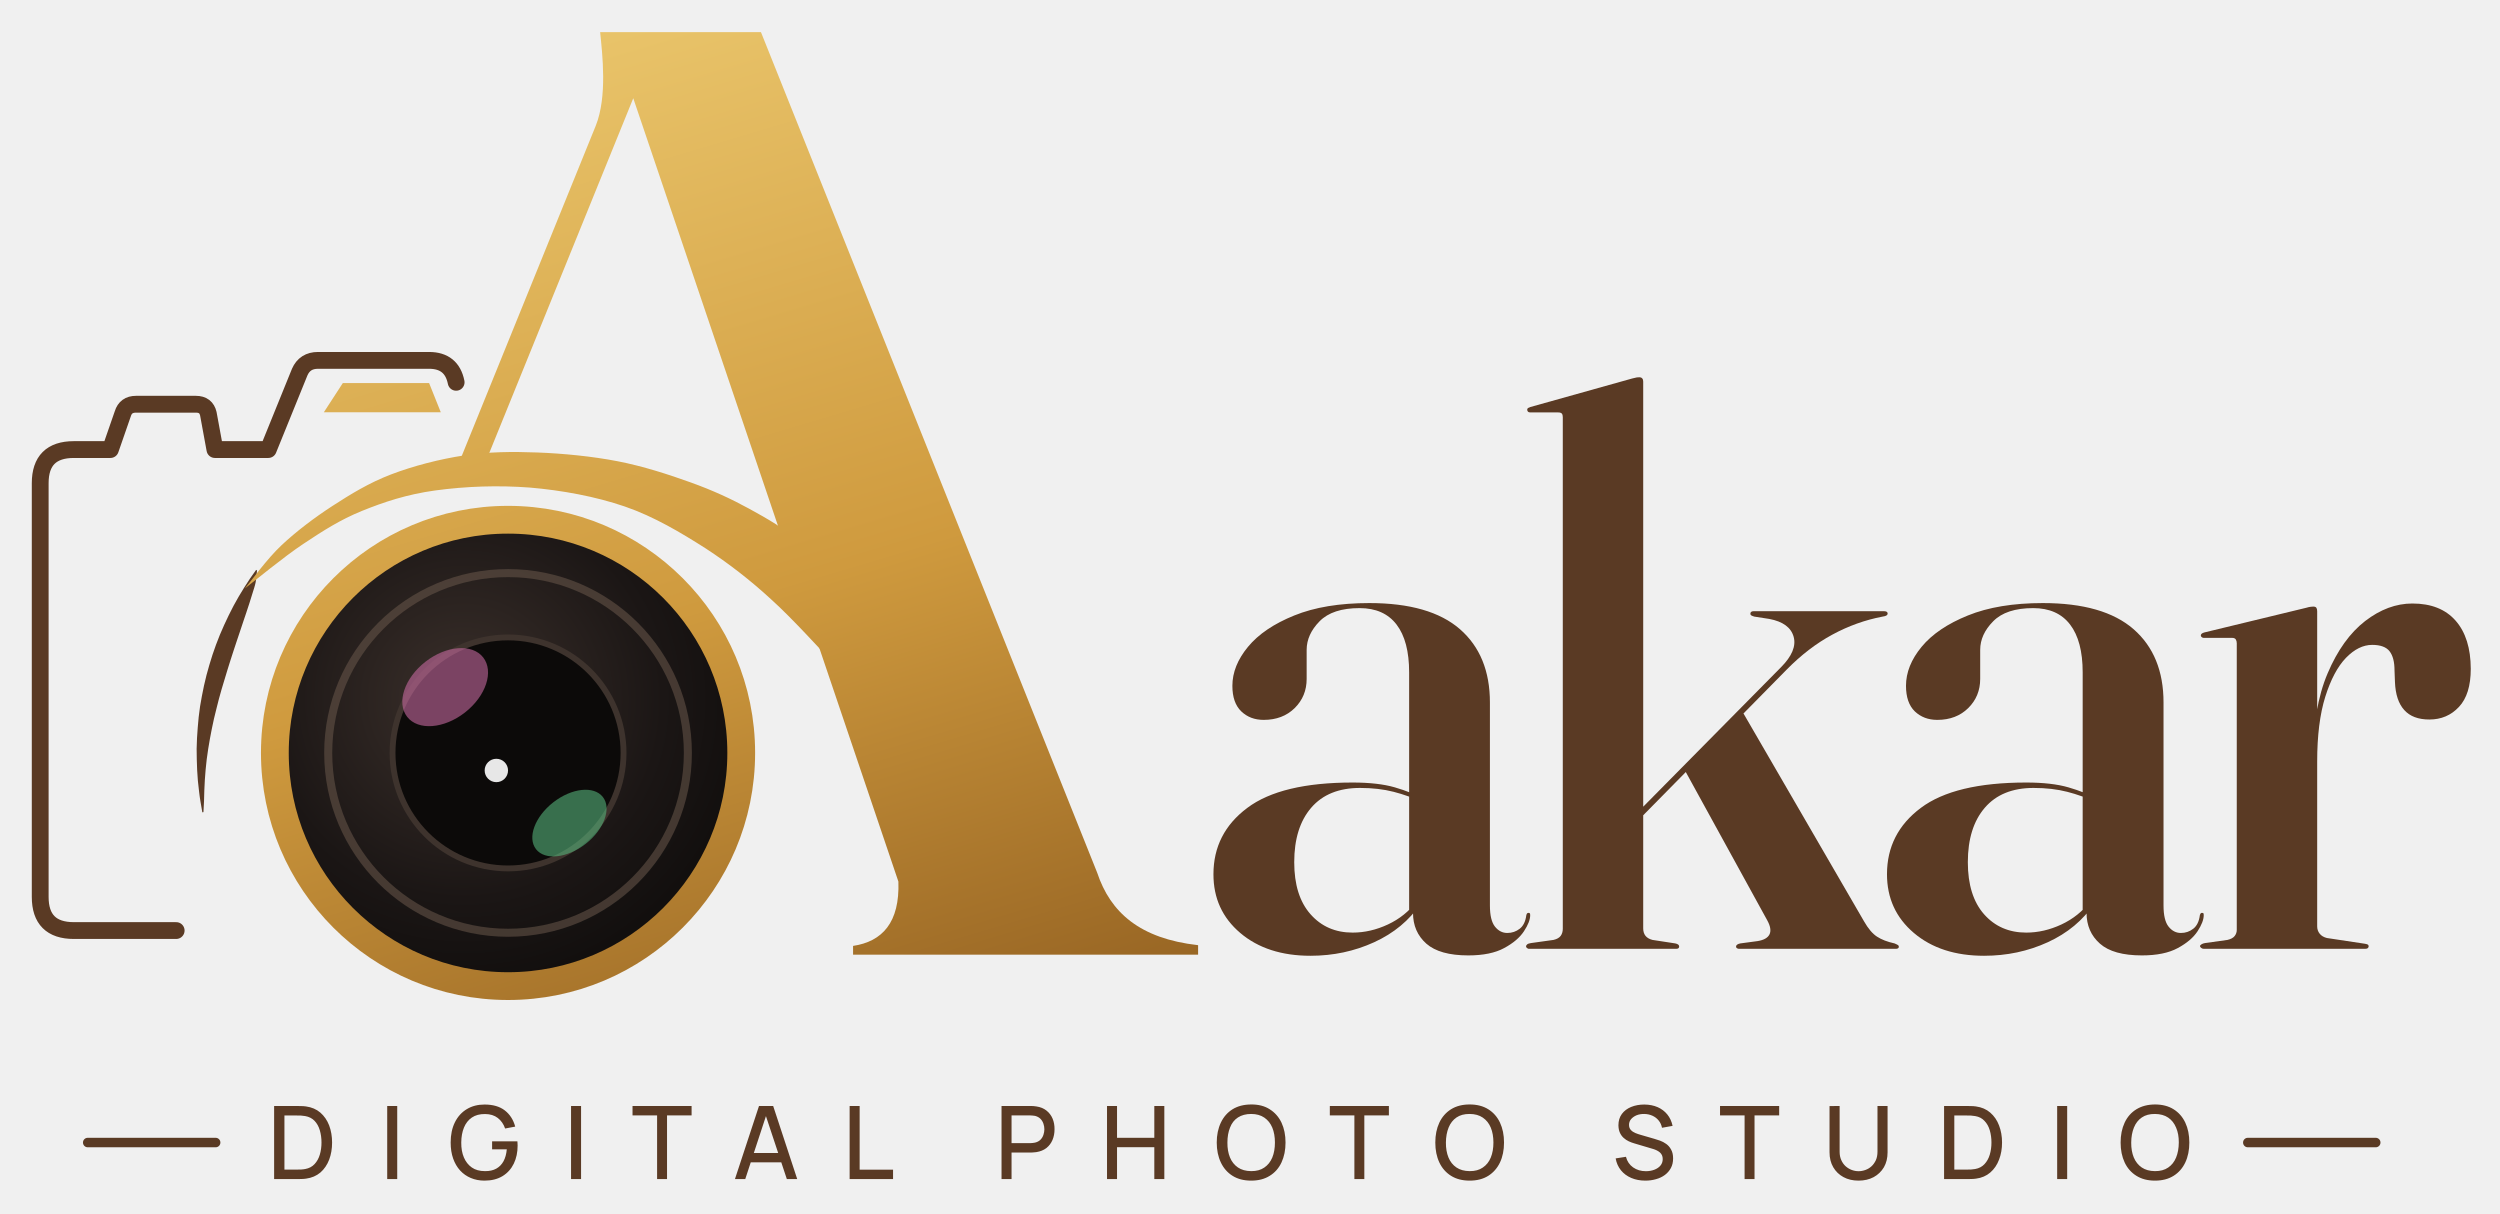
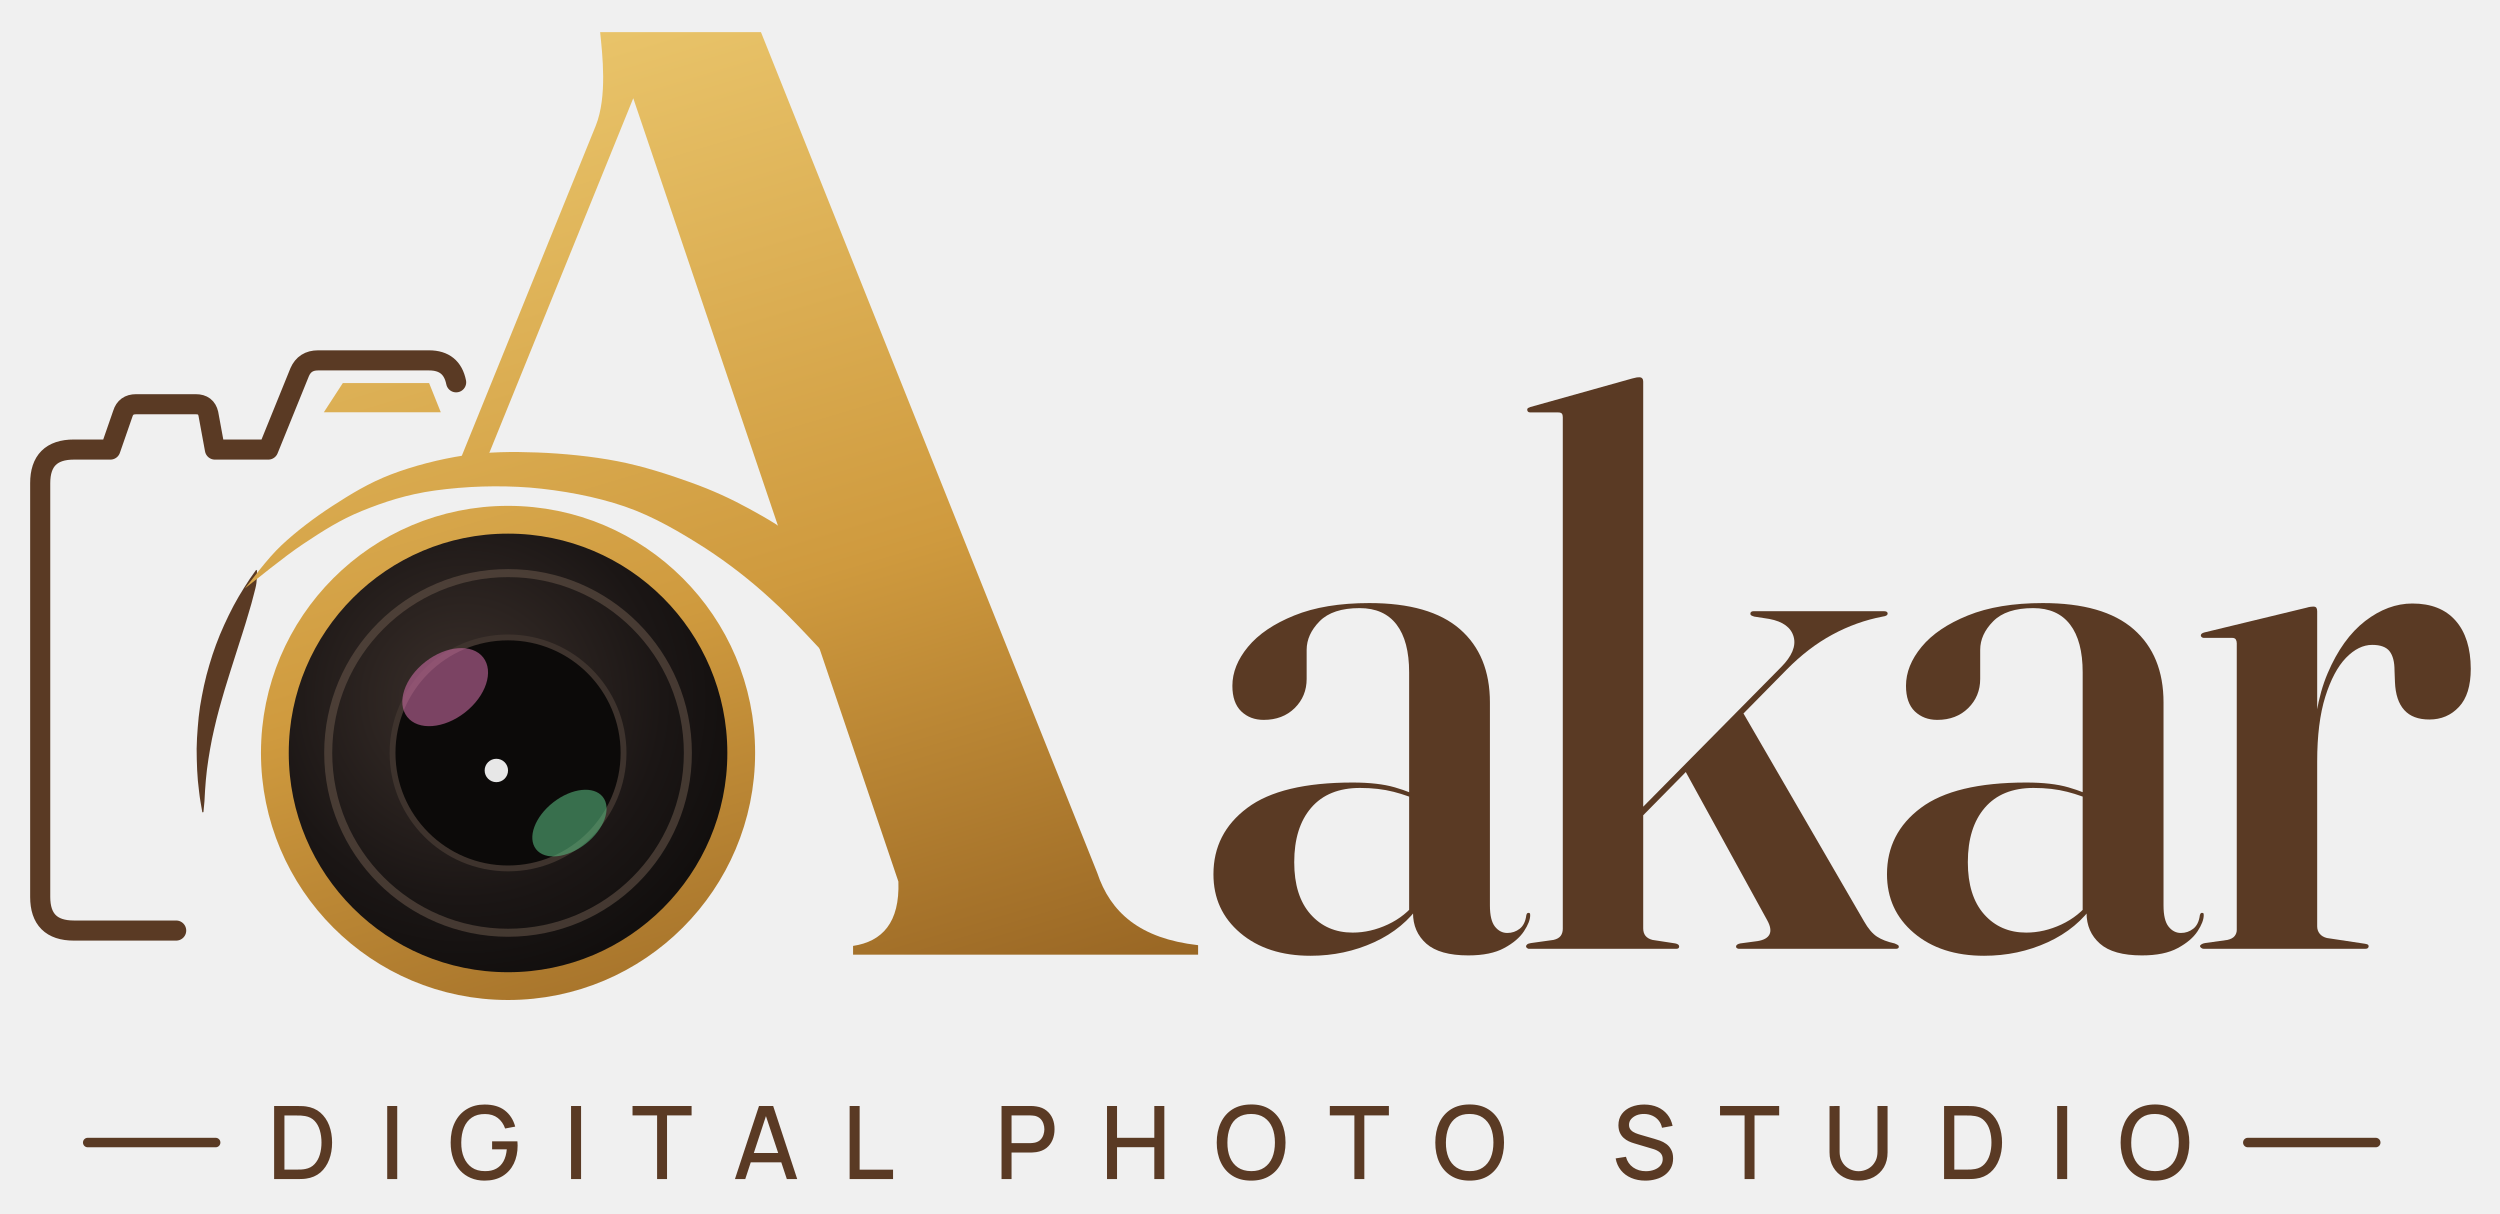
<svg xmlns="http://www.w3.org/2000/svg" width="342" height="166" role="img" viewBox="2.5 11 342 166">
  <defs>
    <radialGradient id="glass" cx=".4" cy=".38" r=".75">
      <stop offset="0" stop-color="#3b302b" />
      <stop offset=".6" stop-color="#1b1615" />
      <stop offset="1" stop-color="#0d0b0a" />
    </radialGradient>
    <linearGradient id="gold" x1="86" x2="132" y1="14" y2="168" gradientUnits="userSpaceOnUse">
      <stop offset="0" stop-color="#e9c46a" />
      <stop offset=".5" stop-color="#cf9a3e" />
      <stop offset="1" stop-color="#8c5a1e" />
    </linearGradient>
  </defs>
  <g id="camera" class="camera">
-     <path fill="none" stroke="#5a3a24" stroke-linecap="round" stroke-linejoin="round" stroke-width="2.3" d="M26.6 138.3h-14q-4.6 0-4.6-4.6V77.1q0-4.6 4.6-4.6h5l1.7-4.9q.4-1.3 1.8-1.3h8.2q1.4 0 1.7 1.3l.9 4.9h7.3l4.3-10.6q.7-1.6 2.5-1.6h15.2q3.1 0 3.7 3" class="camera-body" />
-     <path fill="#5a3a24" d="M37.54 88.96c-.14.2-.57.79-.84 1.19q-.41.6-.79 1.22l-.76 1.25-.71 1.27q-.34.64-.66 1.3a53 53 0 0 0-1.2 2.65l-.53 1.36q-.25.68-.48 1.37t-.43 1.39a37 37 0 0 0-.73 2.82q-.16.7-.29 1.43a33 33 0 0 0-.44 2.88 70 70 0 0 0-.23 2.9q-.04.72-.05 1.45a71 71 0 0 0 .07 2.91q.03.73.1 1.46.06.72.16 1.44.08.73.2 1.44l.25 1.44.15-.03.08-1.48.04-1.46q.02-.72.07-1.44.04-.72.11-1.43l.15-1.42.2-1.41a67 67 0 0 1 .5-2.77l.29-1.36.33-1.35.34-1.34.37-1.33.79-2.62.41-1.31.42-1.3.43-1.3.44-1.31.44-1.32.45-1.33.44-1.34q.23-.68.43-1.38c.14-.47.31-.92.41-1.43s.16-1.35.19-1.62Z" class="camera-barrel" />
+     <path fill="none" stroke="#5a3a24" stroke-linecap="round" stroke-linejoin="round" stroke-width="2.75" d="M26.6 138.3h-14q-4.6 0-4.6-4.6V77.1q0-4.6 4.6-4.6h5l1.7-4.9q.4-1.3 1.8-1.3h8.2q1.4 0 1.7 1.3l.9 4.9h7.3l4.3-10.6q.7-1.6 2.5-1.6h15.2q3.1 0 3.7 3" class="camera-body" />
+     <path fill="#5a3a24" d="M37.54 88.96c-.14.2-.57.79-.84 1.19q-.41.6-.79 1.22l-.76 1.25-.71 1.27q-.34.64-.66 1.3a53 53 0 0 0-1.2 2.65l-.53 1.36q-.25.68-.48 1.37t-.43 1.39a37 37 0 0 0-.73 2.82q-.16.7-.29 1.43a33 33 0 0 0-.44 2.88 70 70 0 0 0-.23 2.9q-.04.72-.05 1.45a71 71 0 0 0 .07 2.91q.03.73.1 1.46.06.72.16 1.44.08.73.2 1.44l.25 1.44.15-.03.14-1.49.08-1.46.11-1.44.15-1.43.2-1.42q.1-.7.23-1.39l.26-1.39.3-1.36.32-1.35.35-1.34.37-1.32.38-1.31.4-1.3.4-1.29.41-1.29.41-1.29.41-1.29.42-1.31.41-1.31.4-1.34.4-1.36.37-1.4c.12-.48.26-.94.33-1.47s.06-1.42.08-1.7Z" class="camera-barrel" />
    <path fill="url(#gold)" d="m46.8 67.4 2.6-4h11.8l1.6 4Z" class="camera-flash" />
  </g>
  <g id="lens" class="lens">
    <circle id="lens-glass" cx="72" cy="114" r="30.3" fill="url(#glass)" class="lens-glass" />
    <circle cx="72" cy="114" r="24.6" fill="none" stroke="#6a574b" stroke-opacity=".55" stroke-width="1.1" />
    <circle cx="72" cy="114" r="15.8" fill="#0c0a09" stroke="#3e332d" stroke-width=".8" />
    <ellipse cx="63.4" cy="105" fill="#c46a9e" fill-opacity=".6" rx="6.6" ry="4.4" transform="rotate(-38 63.4 105)" />
    <ellipse cx="80.4" cy="123.6" fill="#55b27a" fill-opacity=".6" rx="5.8" ry="3.6" transform="rotate(-38 80.4 123.6)" />
    <circle cx="70.4" cy="116.4" r="1.6" fill="#fff" fill-opacity=".9" />
    <circle id="lens-rim" cx="72" cy="114" r="31.9" fill="none" stroke="url(#gold)" stroke-width="3.8" class="lens-rim" />
  </g>
  <g id="a-letter" fill="url(#gold)" class="a-letter">
    <path d="M84.6 15.4h22l46 115c1.8 5.4 5.8 9 13.8 9.9v1.3h-47.2v-1.2c4-.6 6.4-3.2 6.2-8.8L89.13 24.44 68.2 76h-3.6L84 28.2c1.6-4 .9-9.8.6-12.8" class="a-strokes" />
    <path d="M36 91.5c.83-.98 3-4.02 5-5.9s4.5-3.78 7-5.4 5-3.15 8-4.3 6.67-2.1 10-2.6 6.5-.53 10-.4 7.5.52 11 1.2 7 1.82 10 2.9 5.5 2.23 8 3.6 4.83 2.7 7 4.6 5 5.67 6 6.8l2 8-3.6 1.6c-1.4-1.43-5.5-6-8.4-8.6a68 68 0 0 0-9-7c-3.33-2.12-7-4.32-11-5.7s-8.67-2.23-13-2.6a62 62 0 0 0-13 .4c-3.83.53-7 1.58-10 2.8s-5.33 2.73-8 4.5-6.67 5.08-8 6.1" class="a-swash" />
  </g>
  <g id="wordmark" fill="#5a3a24" class="wordmark">
    <path d="M195.8 135.88v-.42l-.53.47v-32.96q0-4.28-1.72-6.53t-5.06-2.25q-3.7 0-5.47 1.8t-1.77 3.91v3.97q0 2.38-1.64 4-1.64 1.61-4.24 1.61-1.85 0-3.06-1.16-1.22-1.17-1.22-3.5 0-2.75 2.14-5.34t6.32-4.28q4.18-1.7 10.27-1.7 8.3 0 12.4 3.57 4.1 3.58 4.1 10.03v27.77q0 2.02.69 2.89t1.69.87q.96 0 1.7-.58t.9-1.85q.05-.21.13-.27.08-.05.13-.05.16 0 .21.05.06.06.06.27 0 .9-.85 2.19-.85 1.3-2.7 2.3-1.85 1.01-4.92 1.01-3.91 0-5.74-1.61-1.82-1.62-1.82-4.21m-27.3-5.29q0-5.61 4.63-9.07 4.62-3.47 14.41-3.47 3.49 0 5.77.66t4.18 1.67l-.37.37q-1.91-.9-3.97-1.43t-4.6-.53q-4.34 0-6.67 2.7t-2.33 7.46q0 4.6 2.23 7.12 2.22 2.51 5.76 2.51 2.44 0 4.82-1.11t3.96-3.18l.53.32q-2.32 3.44-6.37 5.29t-8.7 1.85q-5.93 0-9.61-3.12t-3.67-8.04" class="wordmark-a0" />
    <path d="M211.63 140.8q-.1 0-.23-.11-.14-.1-.14-.21 0-.16.16-.29t.53-.18l3.07-.43q.69-.16.98-.55.29-.4.29-.98V68.06q0-.32-.13-.48-.14-.16-.51-.16h-3.8q-.22 0-.32-.1t-.11-.27q0-.16.13-.24.14-.08.3-.13l13.96-3.91q.43-.11.61-.14l.34-.02q.27 0 .4.16.13.15.13.42V138q0 .63.32 1.03.32.39.95.55l3.12.48q.53.11.53.42 0 .32-.42.32Zm13.86-17.62 20.64-20.89q2.27-2.28 1.74-4.18-.53-1.91-3.33-2.44l-2.06-.32q-.32-.1-.43-.18t-.1-.24.13-.24.34-.08h17.78q.26 0 .4.08.13.08.13.24t-.16.27q-.16.1-.53.15-3.6.69-6.88 2.47-3.28 1.77-6.24 4.78l-20.9 21.22Zm15.29-14.97 16.72 28.83q.85 1.49 1.77 2.09.93.61 2.41.93.37.16.48.24t.1.24q0 .1-.1.18t-.32.08h-21.43q-.15 0-.29-.08t-.13-.24.16-.26q.16-.11.42-.16l2.38-.32q1.27-.21 1.62-.92.34-.72-.29-1.88l-11.33-20.63Z" class="wordmark-k1" />
    <path d="M287.94 135.88v-.42l-.53.47v-32.96q0-4.28-1.72-6.53t-5.05-2.25q-3.7 0-5.47 1.8-1.78 1.8-1.78 3.91v3.97q0 2.38-1.64 4-1.64 1.61-4.23 1.61-1.85 0-3.07-1.16-1.21-1.17-1.21-3.5 0-2.75 2.14-5.34t6.32-4.28q4.18-1.7 10.26-1.7 8.31 0 12.41 3.57 4.1 3.58 4.1 10.03v27.77q0 2.02.69 2.89t1.69.87q.95 0 1.69-.58t.9-1.85q.06-.21.14-.27.07-.05.13-.05.16 0 .21.05t.05.27q0 .9-.84 2.19-.85 1.3-2.7 2.3-1.85 1.01-4.92 1.01-3.92 0-5.74-1.61-1.83-1.62-1.83-4.21m-27.3-5.29q0-5.61 4.63-9.07 4.63-3.47 14.42-3.47 3.49 0 5.77.66t4.18 1.67l-.38.37q-1.9-.9-3.96-1.43t-4.61-.53q-4.33 0-6.66 2.7t-2.33 7.46q0 4.6 2.22 7.12 2.22 2.51 5.77 2.51 2.43 0 4.81-1.11t3.97-3.18l.53.32q-2.33 3.44-6.37 5.29t-8.71 1.85q-5.92 0-9.6-3.12t-3.68-8.04" class="wordmark-a2" />
    <path d="M318.91 114.93q0-7.09 2.01-11.82t5.13-7.15q3.12-2.4 6.46-2.4 3.86 0 5.92 2.35t2.07 6.59q0 3.49-1.62 5.21-1.61 1.72-4.04 1.72-2.28 0-3.44-1.3-1.17-1.29-1.27-3.83l-.06-1.59q0-1.75-.68-2.62t-2.38-.87q-1.86 0-3.58 1.77-1.71 1.77-2.83 5.32-1.11 3.54-1.11 8.88Zm.58-20.32v43.12q0 .58.35 1.01.34.42.98.58l5.23.79q.32.06.4.13t.08.24q0 .11-.11.21-.1.11-.37.11h-22.06q-.21 0-.37-.13t-.16-.24.19-.24.5-.18l3.07-.43q.69-.16.98-.53t.29-.84v-39.2q0-.32-.13-.53-.14-.22-.51-.22h-3.91q-.11 0-.24-.1t-.13-.21q0-.16.13-.27.13-.1.35-.16l13.96-3.38q.37-.11.58-.13.22-.03.37-.03.32 0 .43.18.1.19.1.45" class="wordmark-r3" />
  </g>
  <g id="rules" stroke="#5a3a24" stroke-linecap="round" stroke-width="1.3" class="rules">
    <path d="M14.5 167.3H32" />
    <path d="M310 167.3h17.5" />
  </g>
  <path id="label" fill="#5a3a24" d="M.97 0v-10h3.11l.53.01q.38 0 .72.05 1.17.16 1.97.85.79.69 1.2 1.75.4 1.07.4 2.34 0 1.28-.4 2.34Q8.09-1.59 7.3-.9q-.8.68-1.97.84-.34.05-.72.05L4.08 0Zm1.41-1.3h1.7l.58-.01q.33-.02.57-.07.78-.14 1.27-.67.49-.52.72-1.29.23-.78.23-1.66 0-.9-.23-1.68T6.5-7.97t-1.27-.65q-.24-.05-.57-.07l-.58-.01h-1.7ZM16.44 0v-10h1.37V0Zm13.31.21q-1.02 0-1.87-.36-.84-.35-1.46-1.02-.62-.68-.96-1.64-.34-.97-.34-2.19 0-1.6.58-2.77t1.63-1.8q1.04-.63 2.42-.63 1.73 0 2.77.8 1.05.81 1.43 2.22l-1.38.26q-.31-.9-1-1.44-.7-.54-1.75-.54-1.08-.01-1.8.48t-1.08 1.37T26.57-5t.36 2.04 1.08 1.37 1.81.5q.91.01 1.54-.34t.99-1.01.45-1.63h-2.01v-1.1h3.46q.02.13.02.33l.01.26q0 1.38-.52 2.46-.53 1.09-1.54 1.71-1.02.62-2.47.62M41.59 0v-10h1.37V0Zm11.77 0v-8.71H50V-10h8.08v1.29h-3.36V0Zm10.65 0 3.29-10h1.94l3.29 10h-1.42l-3.05-9.19h.38L65.42 0Zm1.65-2.29v-1.28h5.22v1.28ZM79.7 0v-10h1.37v8.71h4.57V0Zm20.78 0v-10h4l.36.01q.21.01.4.05.83.12 1.38.56.56.44.84 1.1t.27 1.46q0 .81-.28 1.47t-.83 1.1q-.56.43-1.38.56-.19.03-.41.04l-.35.02h-2.63V0Zm1.37-4.92h2.59l.3-.02q.17-.01.32-.05.46-.11.74-.39t.41-.67q.13-.38.13-.77 0-.38-.13-.76-.13-.39-.41-.67t-.74-.4q-.15-.03-.32-.04l-.3-.02h-2.59ZM114.91 0v-10h1.37v4.35h5.1V-10h1.37V0h-1.37v-4.36h-5.1V0Zm19.72.21q-1.5 0-2.55-.66t-1.6-1.83q-.56-1.18-.56-2.72t.56-2.72 1.6-1.83 2.55-.66 2.54.66q1.05.66 1.61 1.83.55 1.18.55 2.72t-.55 2.72-1.61 1.83q-1.04.66-2.54.66m0-1.3q1.08.01 1.8-.49.72-.49 1.09-1.37.36-.88.36-2.05t-.36-2.04-1.09-1.37-1.8-.5-1.81.48-1.08 1.38q-.36.88-.36 2.05-.01 1.17.35 2.04t1.09 1.37q.72.49 1.81.5M148.75 0v-8.71h-3.36V-10h8.08v1.29h-3.36V0Zm15.77.21q-1.5 0-2.55-.66t-1.6-1.83-.55-2.72.55-2.72 1.6-1.83 2.55-.66 2.55.66 1.6 1.83.55 2.72-.55 2.72q-.56 1.17-1.6 1.83-1.05.66-2.55.66m0-1.3q1.08.01 1.8-.49.73-.49 1.09-1.37t.36-2.05-.36-2.04-1.09-1.37-1.8-.5q-1.09-.01-1.8.48-.72.49-1.08 1.38T161.27-5t.35 2.04 1.09 1.37q.72.49 1.81.5m24.04 1.3q-1.08 0-1.94-.37t-1.41-1.05-.72-1.62l1.41-.22q.24.93.98 1.45t1.74.52q.64 0 1.16-.2.53-.2.84-.57t.31-.89q0-.3-.1-.52t-.28-.38-.42-.28-.51-.2l-2.56-.76q-.39-.11-.78-.29-.38-.18-.7-.47t-.51-.71-.2-1.01q0-.91.47-1.55.47-.63 1.27-.96.81-.33 1.81-.33 1.02.01 1.82.36.79.35 1.32 1t.72 1.56l-1.45.26q-.11-.58-.46-1-.34-.42-.85-.65t-1.12-.24q-.57-.01-1.05.18-.47.2-.75.53-.28.34-.28.78 0 .43.25.7t.62.42.73.25l1.86.54q.34.09.78.25t.85.45.67.78q.27.47.27 1.2 0 .75-.3 1.31t-.82.95-1.22.58q-.68.2-1.45.2M202.13 0v-8.71h-3.36V-10h8.09v1.29h-3.37V0Zm15.59.21q-1.17 0-2.06-.48t-1.4-1.35-.51-2.05v-6.32l1.38-.01v6.25q0 .66.23 1.16.23.51.6.84.38.33.83.5.46.17.93.17t.94-.17.83-.5.6-.84q.22-.5.22-1.16V-10h1.38v6.33q0 1.18-.5 2.05-.51.86-1.4 1.35-.9.48-2.07.48m11.7-.21v-10h3.11l.53.01q.37 0 .72.05 1.17.16 1.96.85.8.69 1.2 1.75.41 1.07.41 2.34 0 1.28-.41 2.34-.4 1.07-1.2 1.76t-1.96.84q-.34.05-.72.05l-.53.01Zm1.4-1.3h1.71l.58-.01q.32-.02.57-.07.78-.14 1.27-.67.49-.52.72-1.29.23-.78.23-1.66 0-.9-.23-1.68t-.73-1.29q-.48-.52-1.26-.65-.25-.05-.58-.07l-.57-.01h-1.71ZM244.89 0v-10h1.37V0Zm13.38.21q-1.49 0-2.54-.66-1.06-.66-1.61-1.83-.55-1.18-.55-2.72t.55-2.72 1.61-1.83 2.54-.66q1.5 0 2.55.66t1.6 1.83.55 2.72-.55 2.72-1.6 1.83-2.55.66m0-1.3q1.08.01 1.81-.49.72-.49 1.08-1.37t.37-2.05-.37-2.04q-.36-.88-1.08-1.37t-1.81-.5-1.8.48q-.72.49-1.08 1.38T255.02-5t.35 2.04q.37.88 1.09 1.37t1.81.5" class="label" transform="translate(39.03 172.3)" />
</svg>
